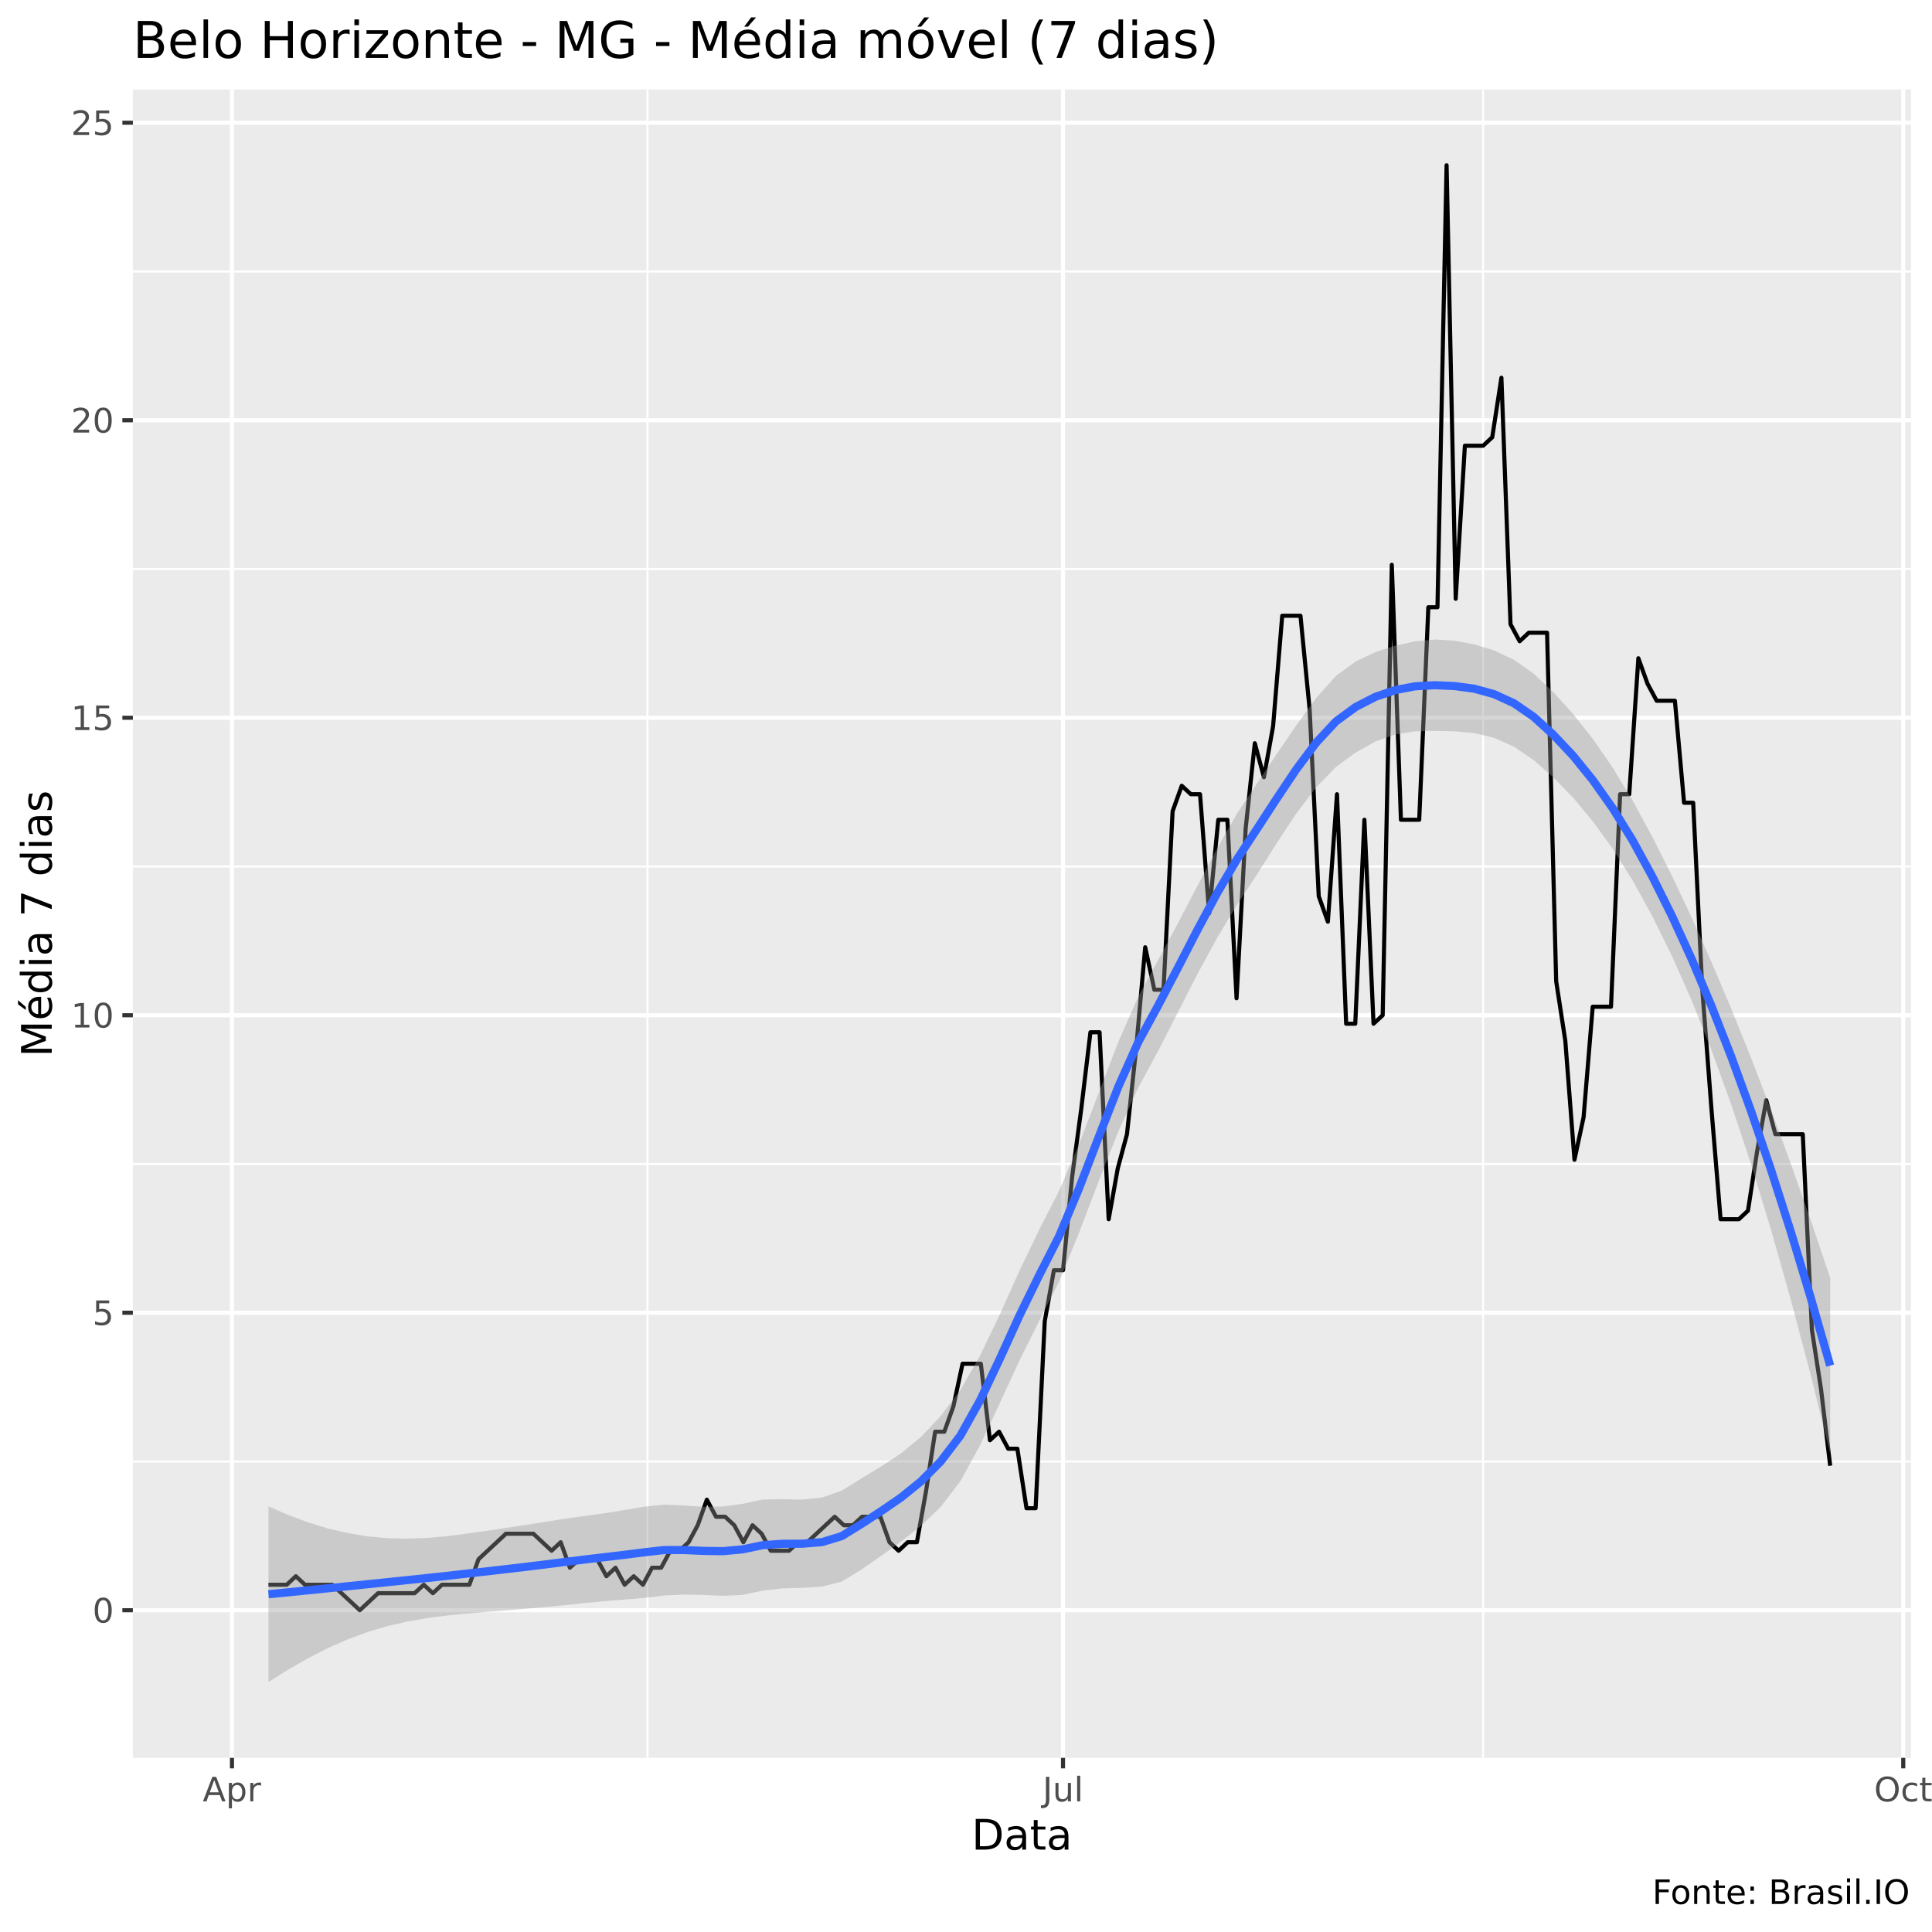
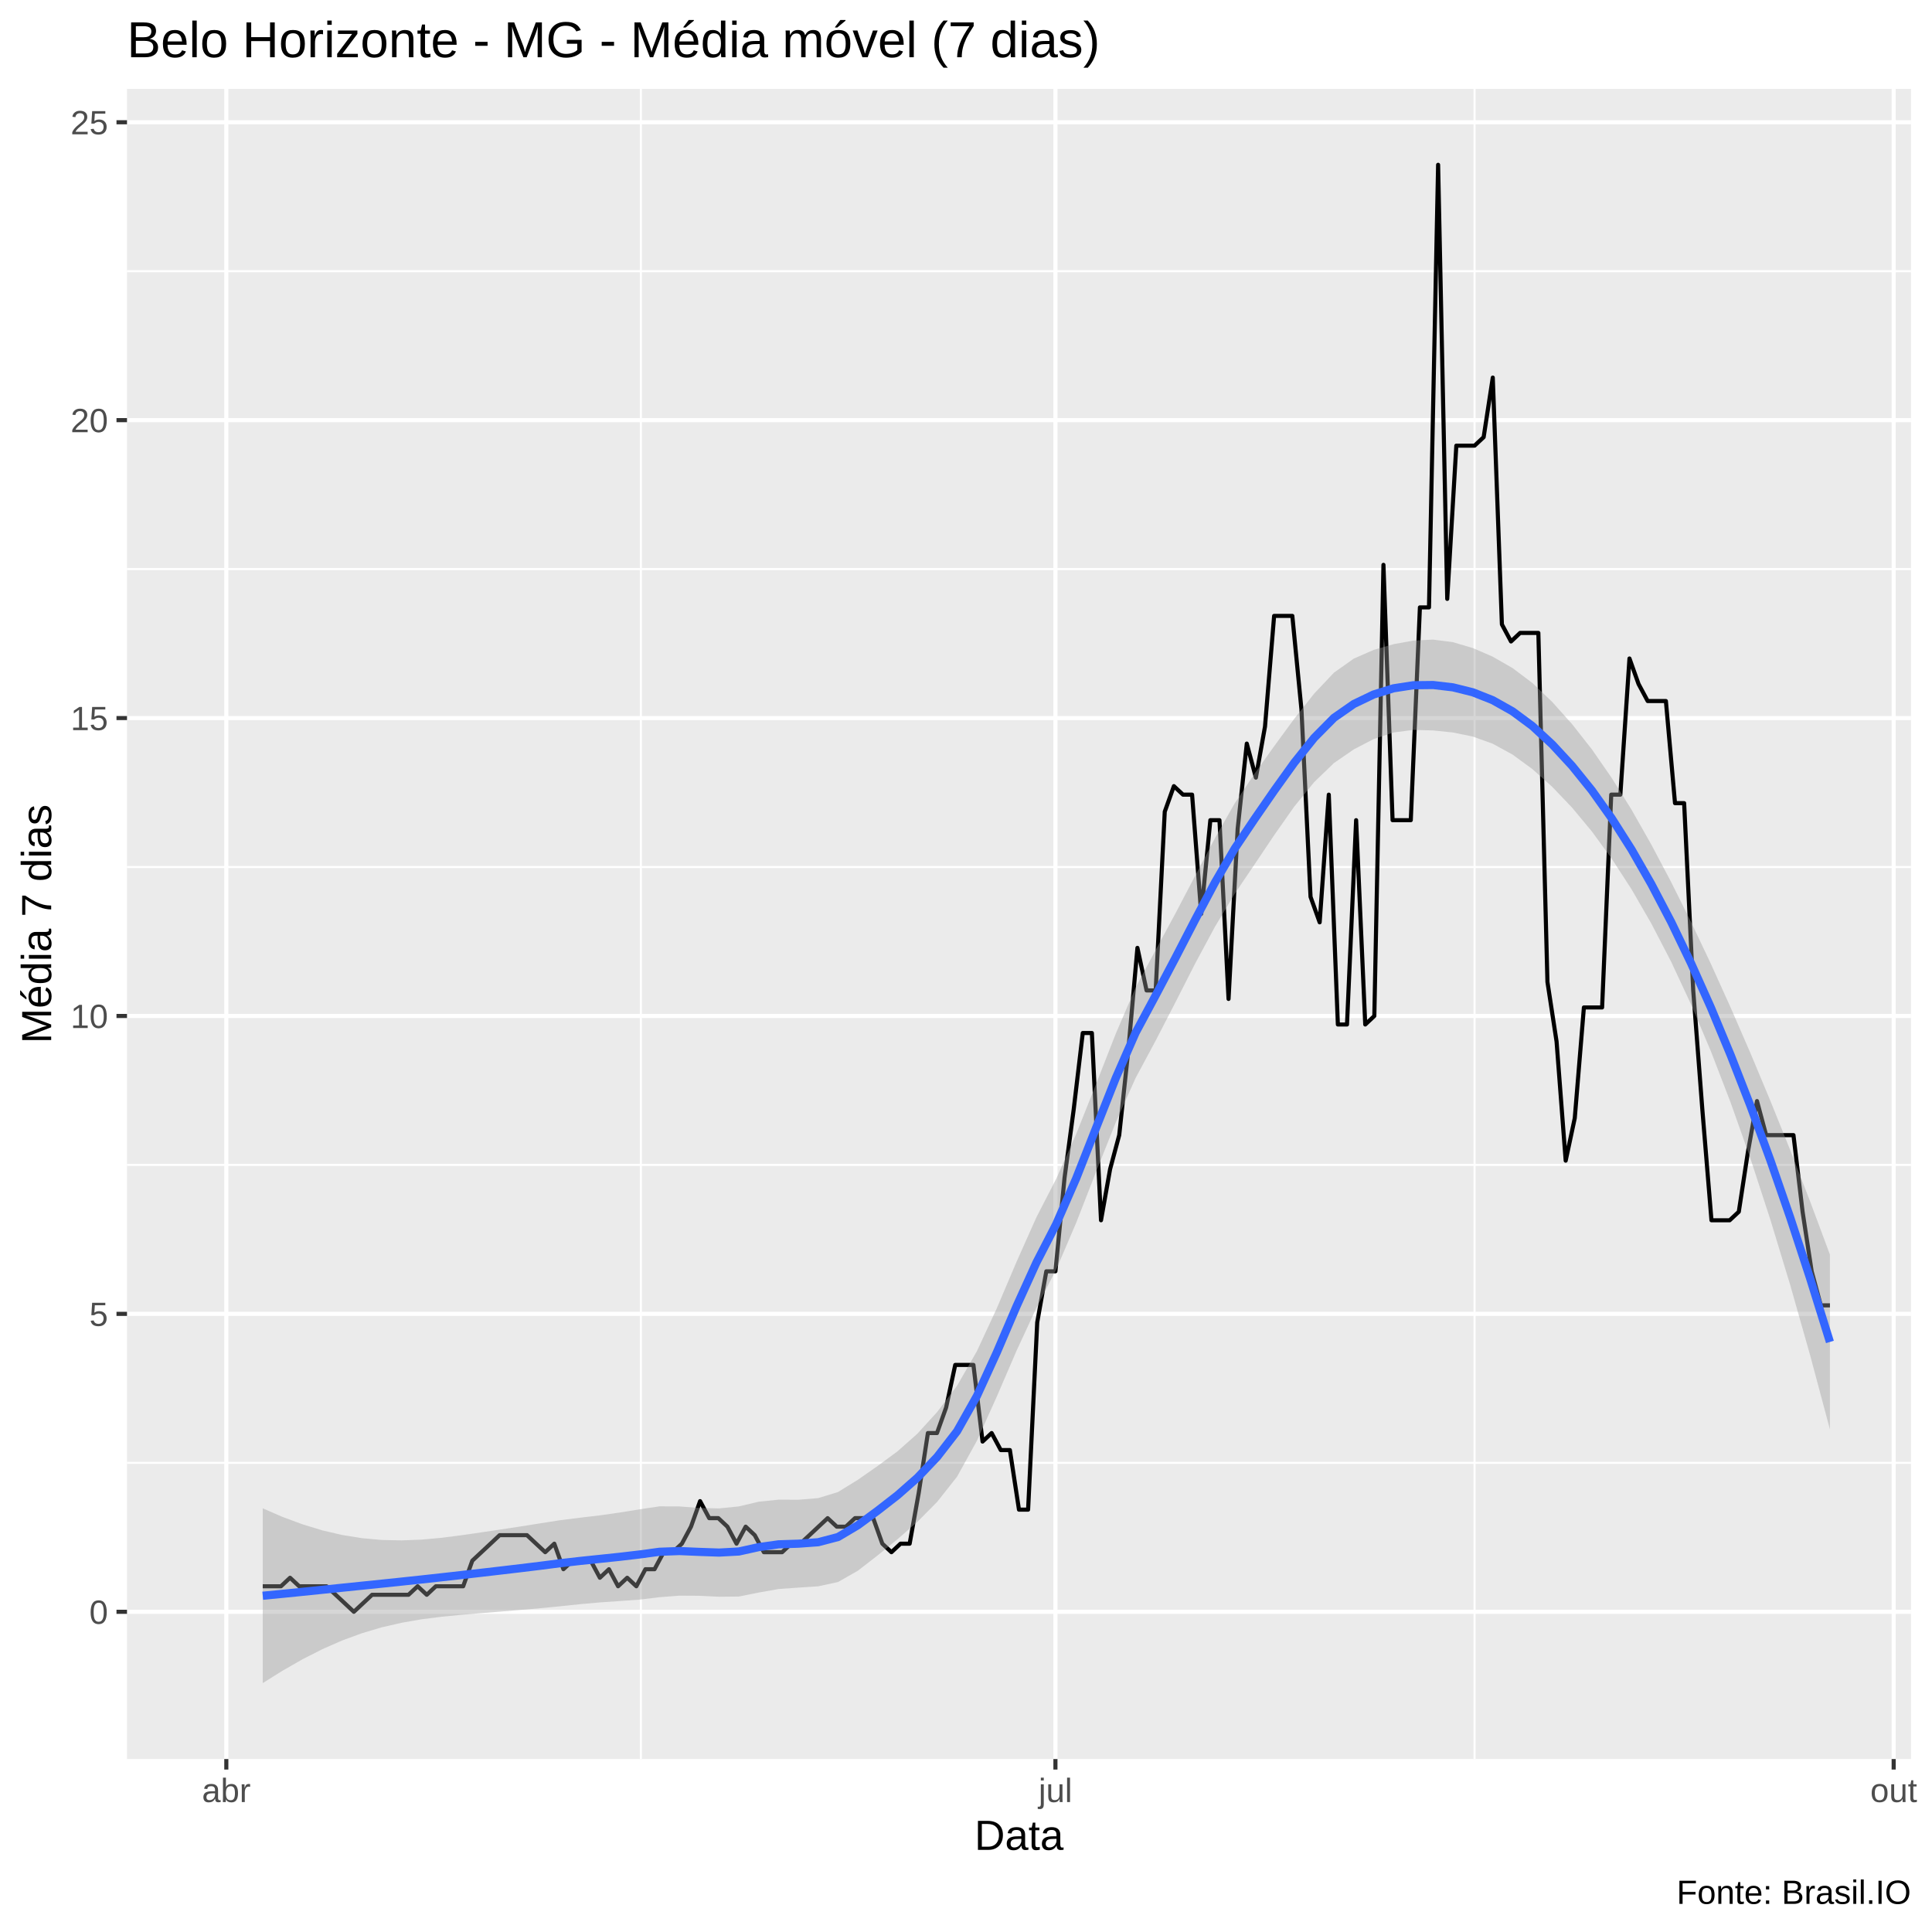
<svg xmlns="http://www.w3.org/2000/svg" viewBox="0 0 504.00 504.00">
  <defs>
    <style type="text/css">
    line, polyline, polygon, path, rect, circle {
      fill: none;
      stroke: #000000;
      stroke-linecap: round;
      stroke-linejoin: round;
      stroke-miterlimit: 10.00;
    }
  </style>
  </defs>
  <rect width="100%" height="100%" style="stroke: none; fill: #FFFFFF;" />
-   <rect x="0" y="0.00" width="504.00" height="504.00" style="stroke-width: 1.07; stroke: #FFFFFF; fill: #FFFFFF;" />
+   <rect x="0.00" y="0.00" width="504.00" height="504.00" style="stroke-width: 1.07; stroke: #FFFFFF; fill: #FFFFFF;" />
  <defs>
-     <clipPath id="cpMzQuNjZ8NDk4LjUyfDQ1OC41N3wyMy4zMw==">
-       <rect x="34.66" y="23.33" width="463.87" height="435.24" />
+     <clipPath id="cpMzMuMTN8NDk4LjUyfDQ1OC44OHwyMy4xOQ==">
+       <rect x="33.13" y="23.19" width="465.39" height="435.69" />
    </clipPath>
  </defs>
-   <rect x="34.66" y="23.33" width="463.87" height="435.24" style="stroke-width: 1.07; stroke: none; fill: #EBEBEB;" clip-path="url(#cpMzQuNjZ8NDk4LjUyfDQ1OC41N3wyMy4zMw==)" />
-   <polyline points="34.66,381.26 498.52,381.26 " style="stroke-width: 0.53; stroke: #FFFFFF; stroke-linecap: butt;" clip-path="url(#cpMzQuNjZ8NDk4LjUyfDQ1OC41N3wyMy4zMw==)" />
-   <polyline points="34.66,303.65 498.52,303.65 " style="stroke-width: 0.53; stroke: #FFFFFF; stroke-linecap: butt;" clip-path="url(#cpMzQuNjZ8NDk4LjUyfDQ1OC41N3wyMy4zMw==)" />
-   <polyline points="34.66,226.04 498.52,226.04 " style="stroke-width: 0.53; stroke: #FFFFFF; stroke-linecap: butt;" clip-path="url(#cpMzQuNjZ8NDk4LjUyfDQ1OC41N3wyMy4zMw==)" />
-   <polyline points="34.66,148.43 498.52,148.43 " style="stroke-width: 0.53; stroke: #FFFFFF; stroke-linecap: butt;" clip-path="url(#cpMzQuNjZ8NDk4LjUyfDQ1OC41N3wyMy4zMw==)" />
-   <polyline points="34.66,70.83 498.52,70.83 " style="stroke-width: 0.53; stroke: #FFFFFF; stroke-linecap: butt;" clip-path="url(#cpMzQuNjZ8NDk4LjUyfDQ1OC41N3wyMy4zMw==)" />
-   <polyline points="168.91,458.57 168.91,23.33 " style="stroke-width: 0.53; stroke: #FFFFFF; stroke-linecap: butt;" clip-path="url(#cpMzQuNjZ8NDk4LjUyfDQ1OC41N3wyMy4zMw==)" />
-   <polyline points="386.90,458.57 386.90,23.33 " style="stroke-width: 0.53; stroke: #FFFFFF; stroke-linecap: butt;" clip-path="url(#cpMzQuNjZ8NDk4LjUyfDQ1OC41N3wyMy4zMw==)" />
-   <polyline points="34.66,420.06 498.52,420.06 " style="stroke-width: 1.07; stroke: #FFFFFF; stroke-linecap: butt;" clip-path="url(#cpMzQuNjZ8NDk4LjUyfDQ1OC41N3wyMy4zMw==)" />
-   <polyline points="34.66,342.45 498.52,342.45 " style="stroke-width: 1.07; stroke: #FFFFFF; stroke-linecap: butt;" clip-path="url(#cpMzQuNjZ8NDk4LjUyfDQ1OC41N3wyMy4zMw==)" />
-   <polyline points="34.66,264.85 498.52,264.85 " style="stroke-width: 1.07; stroke: #FFFFFF; stroke-linecap: butt;" clip-path="url(#cpMzQuNjZ8NDk4LjUyfDQ1OC41N3wyMy4zMw==)" />
-   <polyline points="34.66,187.24 498.52,187.24 " style="stroke-width: 1.07; stroke: #FFFFFF; stroke-linecap: butt;" clip-path="url(#cpMzQuNjZ8NDk4LjUyfDQ1OC41N3wyMy4zMw==)" />
-   <polyline points="34.66,109.63 498.52,109.63 " style="stroke-width: 1.07; stroke: #FFFFFF; stroke-linecap: butt;" clip-path="url(#cpMzQuNjZ8NDk4LjUyfDQ1OC41N3wyMy4zMw==)" />
-   <polyline points="34.66,32.02 498.52,32.02 " style="stroke-width: 1.07; stroke: #FFFFFF; stroke-linecap: butt;" clip-path="url(#cpMzQuNjZ8NDk4LjUyfDQ1OC41N3wyMy4zMw==)" />
-   <polyline points="60.51,458.57 60.51,23.33 " style="stroke-width: 1.07; stroke: #FFFFFF; stroke-linecap: butt;" clip-path="url(#cpMzQuNjZ8NDk4LjUyfDQ1OC41N3wyMy4zMw==)" />
-   <polyline points="277.31,458.57 277.31,23.33 " style="stroke-width: 1.07; stroke: #FFFFFF; stroke-linecap: butt;" clip-path="url(#cpMzQuNjZ8NDk4LjUyfDQ1OC41N3wyMy4zMw==)" />
-   <polyline points="496.50,458.57 496.50,23.33 " style="stroke-width: 1.07; stroke: #FFFFFF; stroke-linecap: butt;" clip-path="url(#cpMzQuNjZ8NDk4LjUyfDQ1OC41N3wyMy4zMw==)" />
-   <polyline points="70.04,413.41 72.42,413.41 74.80,413.41 77.18,411.19 79.56,413.41 81.95,413.41 84.33,413.41 86.71,413.41 89.09,415.62 91.48,417.84 93.86,420.06 96.24,417.84 98.62,415.62 101.01,415.62 103.39,415.62 105.77,415.62 108.15,415.62 110.54,413.41 112.92,415.62 115.30,413.41 117.68,413.41 120.07,413.41 122.45,413.41 124.83,406.76 127.21,404.54 129.60,402.32 131.98,400.10 134.36,400.10 136.74,400.10 139.13,400.10 141.51,402.32 143.89,404.54 146.27,402.32 148.66,408.97 151.04,406.76 153.42,406.76 155.80,406.76 158.19,411.19 160.57,408.97 162.95,413.41 165.33,411.19 167.72,413.41 170.10,408.97 172.48,408.97 174.86,404.54 177.25,404.54 179.63,402.32 182.01,397.89 184.39,391.23 186.78,395.67 189.16,395.67 191.54,397.89 193.92,402.32 196.31,397.89 198.69,400.10 201.07,404.54 203.45,404.54 205.84,404.54 208.22,402.32 210.60,402.32 212.98,400.10 215.37,397.89 217.75,395.67 220.13,397.89 222.51,397.89 224.89,395.67 227.28,395.67 229.66,395.67 232.04,402.32 234.42,404.54 236.81,402.32 239.19,402.32 241.57,389.02 243.95,373.49 246.34,373.49 248.72,366.84 251.10,355.76 253.48,355.76 255.87,355.76 258.25,375.71 260.63,373.49 263.01,377.93 265.40,377.93 267.78,393.45 270.16,393.45 272.54,344.67 274.93,331.37 277.31,331.37 279.69,306.97 282.07,289.24 284.46,269.28 286.84,269.28 289.22,318.06 291.60,304.76 293.99,295.89 296.37,273.71 298.75,247.11 301.13,258.19 303.52,258.19 305.90,211.63 308.28,204.98 310.66,207.19 313.05,207.19 315.43,238.24 317.81,213.85 320.19,213.85 322.58,260.41 324.96,216.06 327.34,193.89 329.72,202.76 332.11,189.46 334.49,160.63 336.87,160.63 339.25,160.63 341.64,185.02 344.02,233.80 346.40,240.45 348.78,207.19 351.17,267.06 353.55,267.06 355.93,213.85 358.31,267.06 360.70,264.85 363.08,147.33 365.46,213.85 367.84,213.85 370.23,213.85 372.61,158.41 374.99,158.41 377.37,43.11 379.75,156.20 382.14,116.28 384.52,116.28 386.90,116.28 389.28,114.07 391.67,98.54 394.05,162.85 396.43,167.28 398.81,165.06 401.20,165.06 403.58,165.06 405.96,255.98 408.34,271.50 410.73,302.54 413.11,291.45 415.49,262.63 417.87,262.63 420.26,262.63 422.64,207.19 425.02,207.19 427.40,171.72 429.79,178.37 432.17,182.80 434.55,182.80 436.93,182.80 439.32,209.41 441.70,209.41 444.08,258.19 446.46,289.24 448.85,318.06 451.23,318.06 453.61,318.06 455.99,315.84 458.38,300.32 460.76,287.02 463.14,295.89 465.52,295.89 467.91,295.89 470.29,295.89 472.67,346.89 475.05,362.41 477.44,382.36 " style="stroke-width: 1.07; stroke-linecap: butt;" clip-path="url(#cpMzQuNjZ8NDk4LjUyfDQ1OC41N3wyMy4zMw==)" />
-   <polygon points="70.04,392.97 75.19,395.21 80.35,397.13 85.51,398.72 90.66,399.93 95.82,400.78 100.98,401.26 106.13,401.39 111.29,401.21 116.45,400.76 121.60,400.10 126.76,399.37 131.92,398.60 137.08,397.81 142.23,397.00 147.39,396.18 152.55,395.47 157.70,394.76 162.86,393.93 168.02,393.05 173.17,392.51 178.33,392.73 183.49,393.07 188.65,393.00 193.80,392.29 198.96,391.20 204.12,391.09 209.27,391.21 214.43,390.66 219.59,388.86 224.74,385.66 229.90,382.53 235.06,379.14 240.22,374.88 245.37,369.43 250.53,362.62 255.69,353.60 260.84,342.85 266.00,331.40 271.16,320.65 276.31,310.61 281.47,298.47 286.63,285.08 291.78,271.71 296.94,259.95 302.10,250.50 307.26,240.90 312.41,231.02 317.57,221.23 322.73,212.21 327.88,204.42 333.04,196.73 338.20,189.15 343.35,182.11 348.51,176.33 353.67,172.54 358.83,170.11 363.98,168.44 369.14,167.30 374.30,166.83 379.45,167.15 384.61,168.09 389.77,169.69 394.92,172.11 400.08,175.72 405.24,180.59 410.40,186.26 415.55,192.80 420.71,200.28 425.87,208.78 431.02,218.27 436.18,228.51 441.34,239.44 446.49,251.02 451.65,263.20 456.81,276.00 461.96,289.41 467.12,303.44 472.28,318.07 477.44,333.34 477.44,379.16 472.28,358.41 467.12,338.89 461.96,320.65 456.81,303.74 451.65,288.19 446.49,273.99 441.34,261.08 436.18,249.43 431.02,238.97 425.87,229.62 420.71,221.43 415.55,214.30 410.40,208.13 405.24,202.82 400.08,198.27 394.92,194.78 389.77,192.48 384.61,191.25 379.45,190.78 374.30,190.67 369.14,190.78 363.98,191.58 358.83,193.43 353.67,196.30 348.51,200.08 343.35,205.39 338.20,212.16 333.04,219.98 327.88,228.15 322.73,235.99 317.57,244.55 312.41,254.03 307.26,264.11 302.10,274.20 296.94,283.74 291.78,295.07 286.63,308.10 281.47,321.66 276.31,334.27 271.16,344.46 266.00,354.81 260.84,365.99 255.69,376.98 250.53,386.41 245.37,393.13 240.22,398.09 235.06,402.15 229.90,405.85 224.74,409.44 219.59,412.59 214.43,413.91 209.27,414.22 204.12,414.37 198.96,414.95 193.80,416.05 188.65,416.30 183.49,416.08 178.33,415.97 173.17,416.23 168.02,416.85 162.86,417.29 157.70,417.69 152.55,418.18 147.39,418.73 142.23,419.23 137.08,419.68 131.92,420.10 126.76,420.51 121.60,420.95 116.45,421.46 111.29,422.13 106.13,423.03 100.98,424.23 95.82,425.77 90.66,427.68 85.51,429.95 80.35,432.59 75.19,435.55 70.04,438.79 " style="stroke-width: 0.00; stroke: none; fill: #999999; fill-opacity: 0.40;" clip-path="url(#cpMzQuNjZ8NDk4LjUyfDQ1OC41N3wyMy4zMw==)" />
-   <polyline points="70.04,392.97 75.19,395.21 80.35,397.13 85.51,398.72 90.66,399.93 95.82,400.78 100.98,401.26 106.13,401.39 111.29,401.21 116.45,400.76 121.60,400.10 126.76,399.37 131.92,398.60 137.08,397.81 142.23,397.00 147.39,396.18 152.55,395.47 157.70,394.76 162.86,393.93 168.02,393.05 173.17,392.51 178.33,392.73 183.49,393.07 188.65,393.00 193.80,392.29 198.96,391.20 204.12,391.09 209.27,391.21 214.43,390.66 219.59,388.86 224.74,385.66 229.90,382.53 235.06,379.14 240.22,374.88 245.37,369.43 250.53,362.62 255.69,353.60 260.84,342.85 266.00,331.40 271.16,320.65 276.31,310.61 281.47,298.47 286.63,285.08 291.78,271.71 296.94,259.95 302.10,250.50 307.26,240.90 312.41,231.02 317.57,221.23 322.73,212.21 327.88,204.42 333.04,196.73 338.20,189.15 343.35,182.11 348.51,176.33 353.67,172.54 358.83,170.11 363.98,168.44 369.14,167.30 374.30,166.83 379.45,167.15 384.61,168.09 389.77,169.69 394.92,172.11 400.08,175.72 405.24,180.59 410.40,186.26 415.55,192.80 420.71,200.28 425.87,208.78 431.02,218.27 436.18,228.51 441.34,239.44 446.49,251.02 451.65,263.20 456.81,276.00 461.96,289.41 467.12,303.44 472.28,318.07 477.44,333.34 " style="stroke-width: 2.13; stroke: none;" clip-path="url(#cpMzQuNjZ8NDk4LjUyfDQ1OC41N3wyMy4zMw==)" />
-   <polyline points="477.44,379.16 472.28,358.41 467.12,338.89 461.96,320.65 456.81,303.74 451.65,288.19 446.49,273.99 441.34,261.08 436.18,249.43 431.02,238.97 425.87,229.62 420.71,221.43 415.55,214.30 410.40,208.13 405.24,202.82 400.08,198.27 394.92,194.78 389.77,192.48 384.61,191.25 379.45,190.78 374.30,190.67 369.14,190.78 363.98,191.58 358.83,193.43 353.67,196.30 348.51,200.08 343.35,205.39 338.20,212.16 333.04,219.98 327.88,228.15 322.73,235.99 317.57,244.55 312.41,254.03 307.26,264.11 302.10,274.20 296.94,283.74 291.78,295.07 286.63,308.10 281.47,321.66 276.31,334.27 271.16,344.46 266.00,354.81 260.84,365.99 255.69,376.98 250.53,386.41 245.37,393.13 240.22,398.09 235.06,402.15 229.90,405.85 224.74,409.44 219.59,412.59 214.43,413.91 209.27,414.22 204.12,414.37 198.96,414.95 193.80,416.05 188.65,416.30 183.49,416.08 178.33,415.97 173.17,416.23 168.02,416.85 162.86,417.29 157.70,417.69 152.55,418.18 147.39,418.73 142.23,419.23 137.08,419.68 131.92,420.10 126.76,420.51 121.60,420.95 116.45,421.46 111.29,422.13 106.13,423.03 100.98,424.23 95.82,425.77 90.66,427.68 85.51,429.95 80.35,432.59 75.19,435.55 70.04,438.79 " style="stroke-width: 2.13; stroke: none;" clip-path="url(#cpMzQuNjZ8NDk4LjUyfDQ1OC41N3wyMy4zMw==)" />
-   <polyline points="70.04,415.88 75.19,415.38 80.35,414.86 85.51,414.34 90.66,413.81 95.82,413.28 100.98,412.75 106.13,412.21 111.29,411.67 116.45,411.11 121.60,410.53 126.76,409.94 131.92,409.35 137.08,408.75 142.23,408.12 147.39,407.46 152.55,406.83 157.70,406.22 162.86,405.61 168.02,404.95 173.17,404.37 178.33,404.35 183.49,404.58 188.65,404.65 193.80,404.17 198.96,403.08 204.12,402.73 209.27,402.71 214.43,402.29 219.59,400.72 224.74,397.55 229.90,394.19 235.06,390.65 240.22,386.48 245.37,381.28 250.53,374.52 255.69,365.29 260.84,354.42 266.00,343.10 271.16,332.55 276.31,322.44 281.47,310.06 286.63,296.59 291.78,283.39 296.94,271.85 302.10,262.35 307.26,252.50 312.41,242.52 317.57,232.89 322.73,224.10 327.88,216.29 333.04,208.35 338.20,200.65 343.35,193.75 348.51,188.20 353.67,184.42 358.83,181.77 363.98,180.01 369.14,179.04 374.30,178.75 379.45,178.97 384.61,179.67 389.77,181.09 394.92,183.45 400.08,186.99 405.24,191.70 410.40,197.19 415.55,203.55 420.71,210.85 425.87,219.20 431.02,228.62 436.18,238.97 441.34,250.26 446.49,262.50 451.65,275.70 456.81,289.87 461.96,305.03 467.12,321.16 472.28,338.24 477.44,356.25 " style="stroke-width: 2.13; stroke: #3366FF; stroke-linecap: butt;" clip-path="url(#cpMzQuNjZ8NDk4LjUyfDQ1OC41N3wyMy4zMw==)" />
+   <rect x="33.13" y="23.19" width="465.39" height="435.69" style="stroke-width: 1.07; stroke: none; fill: #EBEBEB;" clip-path="url(#cpMzMuMTN8NDk4LjUyfDQ1OC44OHwyMy4xOQ==)" />
+   <polyline points="33.13,381.61 498.52,381.61 " style="stroke-width: 0.53; stroke: #FFFFFF; stroke-linecap: butt;" clip-path="url(#cpMzMuMTN8NDk4LjUyfDQ1OC44OHwyMy4xOQ==)" />
+   <polyline points="33.13,303.89 498.52,303.89 " style="stroke-width: 0.53; stroke: #FFFFFF; stroke-linecap: butt;" clip-path="url(#cpMzMuMTN8NDk4LjUyfDQ1OC44OHwyMy4xOQ==)" />
+   <polyline points="33.13,226.18 498.52,226.18 " style="stroke-width: 0.53; stroke: #FFFFFF; stroke-linecap: butt;" clip-path="url(#cpMzMuMTN8NDk4LjUyfDQ1OC44OHwyMy4xOQ==)" />
+   <polyline points="33.13,148.46 498.52,148.46 " style="stroke-width: 0.53; stroke: #FFFFFF; stroke-linecap: butt;" clip-path="url(#cpMzMuMTN8NDk4LjUyfDQ1OC44OHwyMy4xOQ==)" />
+   <polyline points="33.13,70.75 498.52,70.75 " style="stroke-width: 0.53; stroke: #FFFFFF; stroke-linecap: butt;" clip-path="url(#cpMzMuMTN8NDk4LjUyfDQ1OC44OHwyMy4xOQ==)" />
+   <polyline points="167.18,458.88 167.18,23.19 " style="stroke-width: 0.53; stroke: #FFFFFF; stroke-linecap: butt;" clip-path="url(#cpMzMuMTN8NDk4LjUyfDQ1OC44OHwyMy4xOQ==)" />
+   <polyline points="384.67,458.88 384.67,23.19 " style="stroke-width: 0.53; stroke: #FFFFFF; stroke-linecap: butt;" clip-path="url(#cpMzMuMTN8NDk4LjUyfDQ1OC44OHwyMy4xOQ==)" />
+   <polyline points="33.13,420.47 498.52,420.47 " style="stroke-width: 1.07; stroke: #FFFFFF; stroke-linecap: butt;" clip-path="url(#cpMzMuMTN8NDk4LjUyfDQ1OC44OHwyMy4xOQ==)" />
+   <polyline points="33.13,342.75 498.52,342.75 " style="stroke-width: 1.07; stroke: #FFFFFF; stroke-linecap: butt;" clip-path="url(#cpMzMuMTN8NDk4LjUyfDQ1OC44OHwyMy4xOQ==)" />
+   <polyline points="33.13,265.04 498.52,265.04 " style="stroke-width: 1.07; stroke: #FFFFFF; stroke-linecap: butt;" clip-path="url(#cpMzMuMTN8NDk4LjUyfDQ1OC44OHwyMy4xOQ==)" />
+   <polyline points="33.13,187.32 498.52,187.32 " style="stroke-width: 1.07; stroke: #FFFFFF; stroke-linecap: butt;" clip-path="url(#cpMzMuMTN8NDk4LjUyfDQ1OC44OHwyMy4xOQ==)" />
+   <polyline points="33.13,109.60 498.52,109.60 " style="stroke-width: 1.07; stroke: #FFFFFF; stroke-linecap: butt;" clip-path="url(#cpMzMuMTN8NDk4LjUyfDQ1OC44OHwyMy4xOQ==)" />
+   <polyline points="33.13,31.89 498.52,31.89 " style="stroke-width: 1.07; stroke: #FFFFFF; stroke-linecap: butt;" clip-path="url(#cpMzMuMTN8NDk4LjUyfDQ1OC44OHwyMy4xOQ==)" />
+   <polyline points="59.04,458.88 59.04,23.19 " style="stroke-width: 1.07; stroke: #FFFFFF; stroke-linecap: butt;" clip-path="url(#cpMzMuMTN8NDk4LjUyfDQ1OC44OHwyMy4xOQ==)" />
+   <polyline points="275.33,458.88 275.33,23.19 " style="stroke-width: 1.07; stroke: #FFFFFF; stroke-linecap: butt;" clip-path="url(#cpMzMuMTN8NDk4LjUyfDQ1OC44OHwyMy4xOQ==)" />
+   <polyline points="494.00,458.88 494.00,23.19 " style="stroke-width: 1.07; stroke: #FFFFFF; stroke-linecap: butt;" clip-path="url(#cpMzMuMTN8NDk4LjUyfDQ1OC44OHwyMy4xOQ==)" />
+   <polyline points="68.54,413.81 70.92,413.81 73.30,413.81 75.67,411.59 78.05,413.81 80.43,413.81 82.80,413.81 85.18,413.81 87.56,416.03 89.94,418.25 92.31,420.47 94.69,418.25 97.07,416.03 99.44,416.03 101.82,416.03 104.20,416.03 106.57,416.03 108.95,413.81 111.33,416.03 113.70,413.81 116.08,413.81 118.46,413.81 120.83,413.81 123.21,407.14 125.59,404.92 127.97,402.70 130.34,400.48 132.72,400.48 135.10,400.48 137.47,400.48 139.85,402.70 142.23,404.92 144.60,402.70 146.98,409.36 149.36,407.14 151.73,407.14 154.11,407.14 156.49,411.59 158.86,409.36 161.24,413.81 163.62,411.59 166.00,413.81 168.37,409.36 170.75,409.36 173.13,404.92 175.50,404.92 177.88,402.70 180.26,398.26 182.63,391.60 185.01,396.04 187.39,396.04 189.76,398.26 192.14,402.70 194.52,398.26 196.89,400.48 199.27,404.92 201.65,404.92 204.03,404.92 206.40,402.70 208.78,402.70 211.16,400.48 213.53,398.26 215.91,396.04 218.29,398.26 220.66,398.26 223.04,396.04 225.42,396.04 227.79,396.04 230.17,402.70 232.55,404.92 234.92,402.70 237.30,402.70 239.68,389.38 242.06,373.84 244.43,373.84 246.81,367.18 249.19,356.07 251.56,356.07 253.94,356.07 256.32,376.06 258.69,373.84 261.07,378.28 263.45,378.28 265.82,393.82 268.20,393.82 270.58,344.97 272.95,331.65 275.33,331.65 277.71,307.22 280.09,289.46 282.46,269.48 284.84,269.48 287.22,318.33 289.59,305.00 291.97,296.12 294.35,273.92 296.72,247.27 299.10,258.37 301.48,258.37 303.85,211.74 306.23,205.08 308.61,207.30 310.98,207.30 313.36,238.39 315.74,213.96 318.12,213.96 320.49,260.59 322.87,216.19 325.25,193.98 327.62,202.86 330.00,189.54 332.38,160.67 334.75,160.67 337.13,160.67 339.51,185.10 341.88,233.95 344.26,240.61 346.64,207.30 349.01,267.26 351.39,267.26 353.77,213.96 356.15,267.26 358.52,265.04 360.90,147.35 363.28,213.96 365.65,213.96 368.03,213.96 370.41,158.45 372.78,158.45 375.16,42.99 377.54,156.23 379.91,116.26 382.29,116.26 384.67,116.26 387.04,114.04 389.42,98.50 391.80,162.89 394.18,167.34 396.55,165.11 398.93,165.11 401.31,165.11 403.68,256.15 406.06,271.70 408.44,302.78 410.81,291.68 413.19,262.81 415.57,262.81 417.94,262.81 420.32,207.30 422.70,207.30 425.08,171.78 427.45,178.44 429.83,182.88 432.21,182.88 434.58,182.88 436.96,209.52 439.34,209.52 441.71,258.37 444.09,289.46 446.47,318.33 448.84,318.33 451.22,318.33 453.60,316.11 455.97,300.56 458.35,287.24 460.73,296.12 463.11,296.12 465.48,296.12 467.86,296.12 470.24,316.11 472.61,331.65 474.99,340.53 477.37,340.53 " style="stroke-width: 1.07; stroke-linecap: butt;" clip-path="url(#cpMzMuMTN8NDk4LjUyfDQ1OC44OHwyMy4xOQ==)" />
+   <polygon points="68.54,393.48 73.72,395.72 78.89,397.64 84.07,399.22 89.24,400.43 94.42,401.26 99.59,401.73 104.77,401.84 109.94,401.64 115.12,401.17 120.29,400.51 125.47,399.76 130.64,398.99 135.82,398.20 140.99,397.38 146.17,396.57 151.34,395.92 156.52,395.31 161.69,394.57 166.87,393.73 172.04,392.96 177.22,392.98 182.39,393.38 187.57,393.50 192.74,392.98 197.92,391.75 203.09,391.22 208.27,391.24 213.44,390.81 218.62,389.22 223.79,386.03 228.97,382.41 234.14,378.60 239.32,374.01 244.49,368.33 249.67,361.50 254.84,352.49 260.02,341.32 265.19,329.16 270.37,317.55 275.54,307.50 280.72,295.89 285.89,282.90 291.07,269.66 296.24,257.62 301.42,247.93 306.59,238.37 311.77,228.49 316.94,218.66 322.12,209.53 327.29,201.81 332.47,194.55 337.64,187.50 342.82,180.95 347.99,175.47 353.17,171.81 358.34,169.54 363.52,168.05 368.69,167.11 373.87,166.85 379.04,167.53 384.22,169.06 389.39,171.30 394.57,174.27 399.74,178.16 404.92,183.11 410.09,188.88 415.27,195.48 420.44,202.93 425.62,211.23 430.79,220.35 435.97,230.14 441.14,240.52 446.32,251.45 451.49,262.88 456.67,274.80 461.84,287.18 467.02,300.03 472.19,313.38 477.37,327.27 477.37,372.87 472.19,353.48 467.02,335.25 461.84,318.19 456.67,302.33 451.49,287.68 446.32,274.25 441.14,262.01 435.97,250.93 430.79,240.94 425.62,231.99 420.44,223.99 415.27,216.90 410.09,210.67 404.92,205.25 399.74,200.62 394.57,196.84 389.39,194.01 384.22,192.15 379.04,191.09 373.87,190.55 368.69,190.41 363.52,191.08 358.34,192.80 353.17,195.49 347.99,199.05 342.82,204.04 337.64,210.40 332.47,217.76 327.29,225.48 322.12,233.12 316.94,241.77 311.77,251.38 306.59,261.56 301.42,271.58 296.24,281.23 291.07,292.80 285.89,305.79 280.72,319.05 275.54,331.14 270.37,341.18 265.19,352.36 260.02,364.36 254.84,375.87 249.67,385.22 244.49,391.78 239.32,397.00 234.14,401.53 228.97,405.74 223.79,409.75 218.62,412.70 213.44,413.82 208.27,414.16 203.09,414.53 197.92,415.45 192.74,416.49 187.57,416.54 182.39,416.29 177.22,416.26 172.04,416.66 166.87,417.29 161.69,417.66 156.52,418.02 151.34,418.48 146.17,419.02 140.99,419.53 135.82,419.98 130.64,420.41 125.47,420.83 120.29,421.26 115.12,421.77 109.94,422.43 104.77,423.33 99.59,424.52 94.42,426.06 89.24,427.96 84.07,430.23 78.89,432.87 73.72,435.83 68.54,439.07 " style="stroke-width: 0.00; stroke: none; fill: #999999; fill-opacity: 0.40;" clip-path="url(#cpMzMuMTN8NDk4LjUyfDQ1OC44OHwyMy4xOQ==)" />
+   <polyline points="68.54,393.48 73.72,395.72 78.89,397.64 84.07,399.22 89.24,400.43 94.42,401.26 99.59,401.73 104.77,401.84 109.94,401.64 115.12,401.17 120.29,400.51 125.47,399.76 130.64,398.99 135.82,398.20 140.99,397.38 146.17,396.57 151.34,395.92 156.52,395.31 161.69,394.57 166.87,393.73 172.04,392.96 177.22,392.98 182.39,393.38 187.57,393.50 192.74,392.98 197.92,391.75 203.09,391.22 208.27,391.24 213.44,390.81 218.62,389.22 223.79,386.03 228.97,382.41 234.14,378.60 239.32,374.01 244.49,368.33 249.67,361.50 254.84,352.49 260.02,341.32 265.19,329.16 270.37,317.55 275.54,307.50 280.72,295.89 285.89,282.90 291.07,269.66 296.24,257.62 301.42,247.93 306.59,238.37 311.77,228.49 316.94,218.66 322.12,209.53 327.29,201.81 332.47,194.55 337.64,187.50 342.82,180.95 347.99,175.47 353.17,171.81 358.34,169.54 363.52,168.05 368.69,167.11 373.87,166.85 379.04,167.53 384.22,169.06 389.39,171.30 394.57,174.27 399.74,178.16 404.92,183.11 410.09,188.88 415.27,195.48 420.44,202.93 425.62,211.23 430.79,220.35 435.97,230.14 441.14,240.52 446.32,251.45 451.49,262.88 456.67,274.80 461.84,287.18 467.02,300.03 472.19,313.38 477.37,327.27 " style="stroke-width: 2.13; stroke: none;" clip-path="url(#cpMzMuMTN8NDk4LjUyfDQ1OC44OHwyMy4xOQ==)" />
+   <polyline points="477.37,372.87 472.19,353.48 467.02,335.25 461.84,318.19 456.67,302.33 451.49,287.68 446.32,274.25 441.14,262.01 435.97,250.93 430.79,240.94 425.62,231.99 420.44,223.99 415.27,216.90 410.09,210.67 404.92,205.25 399.74,200.62 394.57,196.84 389.39,194.01 384.22,192.15 379.04,191.09 373.87,190.55 368.69,190.41 363.52,191.08 358.34,192.80 353.17,195.49 347.99,199.05 342.82,204.04 337.64,210.40 332.47,217.76 327.29,225.48 322.12,233.12 316.94,241.77 311.77,251.38 306.59,261.56 301.42,271.58 296.24,281.23 291.07,292.80 285.89,305.79 280.72,319.05 275.54,331.14 270.37,341.18 265.19,352.36 260.02,364.36 254.84,375.87 249.67,385.22 244.49,391.78 239.32,397.00 234.14,401.53 228.97,405.74 223.79,409.75 218.62,412.70 213.44,413.82 208.27,414.16 203.09,414.53 197.92,415.45 192.74,416.49 187.57,416.54 182.39,416.29 177.22,416.26 172.04,416.66 166.87,417.29 161.69,417.66 156.52,418.02 151.34,418.48 146.17,419.02 140.99,419.53 135.82,419.98 130.64,420.41 125.47,420.83 120.29,421.26 115.12,421.77 109.94,422.43 104.77,423.33 99.59,424.52 94.42,426.06 89.24,427.96 84.07,430.23 78.89,432.87 73.72,435.83 68.54,439.07 " style="stroke-width: 2.13; stroke: none;" clip-path="url(#cpMzMuMTN8NDk4LjUyfDQ1OC44OHwyMy4xOQ==)" />
+   <polyline points="68.54,416.28 73.72,415.78 78.89,415.26 84.07,414.73 89.24,414.19 94.42,413.66 99.59,413.13 104.77,412.59 109.94,412.04 115.12,411.47 120.29,410.89 125.47,410.30 130.64,409.70 135.82,409.09 140.99,408.46 146.17,407.79 151.34,407.20 156.52,406.66 161.69,406.12 166.87,405.51 172.04,404.81 177.22,404.62 182.39,404.84 187.57,405.02 192.74,404.74 197.92,403.60 203.09,402.87 208.27,402.70 213.44,402.32 218.62,400.96 223.79,397.89 228.97,394.08 234.14,390.06 239.32,385.50 244.49,380.05 249.67,373.36 254.84,364.18 260.02,352.84 265.19,340.76 270.37,329.36 275.54,319.32 280.72,307.47 285.89,294.34 291.07,281.23 296.24,269.42 301.42,259.76 306.59,249.96 311.77,239.94 316.94,230.21 322.12,221.33 327.29,213.64 332.47,206.15 337.64,198.95 342.82,192.49 347.99,187.26 353.17,183.65 358.34,181.17 363.52,179.56 368.69,178.76 373.87,178.70 379.04,179.31 384.22,180.60 389.39,182.65 394.57,185.56 399.74,189.39 404.92,194.18 410.09,199.77 415.27,206.19 420.44,213.46 425.62,221.61 430.79,230.65 435.97,240.53 441.14,251.27 446.32,262.85 451.49,275.28 456.67,288.56 461.84,302.68 467.02,317.64 472.19,333.43 477.37,350.07 " style="stroke-width: 2.13; stroke: #3366FF; stroke-linecap: butt;" clip-path="url(#cpMzMuMTN8NDk4LjUyfDQ1OC44OHwyMy4xOQ==)" />
  <defs>
    <clipPath id="cpMC4wMHw1MDQuMDB8NTA0LjAwfDAuMDA=">
      <rect x="0.00" y="0.00" width="504.00" height="504.00" />
    </clipPath>
  </defs>
  <g clip-path="url(#cpMC4wMHw1MDQuMDB8NTA0LjAwfDAuMDA=)">
-     <text x="24.13" y="423.27" style="font-size: 8.80px; fill: #4D4D4D; font-family: DejaVu Sans;" textLength="5.60px" lengthAdjust="spacingAndGlyphs">0</text>
+     <text x="23.30" y="423.62" style="font-size: 8.80px; fill: #4D4D4D; font-family: Arial;" textLength="4.89px" lengthAdjust="spacingAndGlyphs">0</text>
  </g>
  <g clip-path="url(#cpMC4wMHw1MDQuMDB8NTA0LjAwfDAuMDA=)">
-     <text x="24.13" y="345.66" style="font-size: 8.80px; fill: #4D4D4D; font-family: DejaVu Sans;" textLength="5.60px" lengthAdjust="spacingAndGlyphs">5</text>
+     <text x="23.30" y="345.90" style="font-size: 8.80px; fill: #4D4D4D; font-family: Arial;" textLength="4.89px" lengthAdjust="spacingAndGlyphs">5</text>
  </g>
  <g clip-path="url(#cpMC4wMHw1MDQuMDB8NTA0LjAwfDAuMDA=)">
-     <text x="18.53" y="268.05" style="font-size: 8.80px; fill: #4D4D4D; font-family: DejaVu Sans;" textLength="11.20px" lengthAdjust="spacingAndGlyphs">10</text>
+     <text x="18.41" y="268.18" style="font-size: 8.80px; fill: #4D4D4D; font-family: Arial;" textLength="9.79px" lengthAdjust="spacingAndGlyphs">10</text>
  </g>
  <g clip-path="url(#cpMC4wMHw1MDQuMDB8NTA0LjAwfDAuMDA=)">
-     <text x="18.53" y="190.45" style="font-size: 8.80px; fill: #4D4D4D; font-family: DejaVu Sans;" textLength="11.20px" lengthAdjust="spacingAndGlyphs">15</text>
+     <text x="18.41" y="190.47" style="font-size: 8.80px; fill: #4D4D4D; font-family: Arial;" textLength="9.79px" lengthAdjust="spacingAndGlyphs">15</text>
  </g>
  <g clip-path="url(#cpMC4wMHw1MDQuMDB8NTA0LjAwfDAuMDA=)">
-     <text x="18.53" y="112.84" style="font-size: 8.80px; fill: #4D4D4D; font-family: DejaVu Sans;" textLength="11.20px" lengthAdjust="spacingAndGlyphs">20</text>
+     <text x="18.41" y="112.75" style="font-size: 8.80px; fill: #4D4D4D; font-family: Arial;" textLength="9.79px" lengthAdjust="spacingAndGlyphs">20</text>
  </g>
  <g clip-path="url(#cpMC4wMHw1MDQuMDB8NTA0LjAwfDAuMDA=)">
-     <text x="18.53" y="35.23" style="font-size: 8.80px; fill: #4D4D4D; font-family: DejaVu Sans;" textLength="11.20px" lengthAdjust="spacingAndGlyphs">25</text>
+     <text x="18.41" y="35.04" style="font-size: 8.80px; fill: #4D4D4D; font-family: Arial;" textLength="9.79px" lengthAdjust="spacingAndGlyphs">25</text>
  </g>
-   <polyline points="31.92,420.06 34.66,420.06 " style="stroke-width: 1.07; stroke: #333333; stroke-linecap: butt;" clip-path="url(#cpMC4wMHw1MDQuMDB8NTA0LjAwfDAuMDA=)" />
-   <polyline points="31.92,342.45 34.66,342.45 " style="stroke-width: 1.07; stroke: #333333; stroke-linecap: butt;" clip-path="url(#cpMC4wMHw1MDQuMDB8NTA0LjAwfDAuMDA=)" />
-   <polyline points="31.92,264.85 34.66,264.85 " style="stroke-width: 1.07; stroke: #333333; stroke-linecap: butt;" clip-path="url(#cpMC4wMHw1MDQuMDB8NTA0LjAwfDAuMDA=)" />
-   <polyline points="31.92,187.24 34.66,187.24 " style="stroke-width: 1.07; stroke: #333333; stroke-linecap: butt;" clip-path="url(#cpMC4wMHw1MDQuMDB8NTA0LjAwfDAuMDA=)" />
-   <polyline points="31.92,109.63 34.66,109.63 " style="stroke-width: 1.07; stroke: #333333; stroke-linecap: butt;" clip-path="url(#cpMC4wMHw1MDQuMDB8NTA0LjAwfDAuMDA=)" />
-   <polyline points="31.92,32.02 34.66,32.02 " style="stroke-width: 1.07; stroke: #333333; stroke-linecap: butt;" clip-path="url(#cpMC4wMHw1MDQuMDB8NTA0LjAwfDAuMDA=)" />
-   <polyline points="60.51,461.31 60.51,458.57 " style="stroke-width: 1.07; stroke: #333333; stroke-linecap: butt;" clip-path="url(#cpMC4wMHw1MDQuMDB8NTA0LjAwfDAuMDA=)" />
-   <polyline points="277.31,461.31 277.31,458.57 " style="stroke-width: 1.07; stroke: #333333; stroke-linecap: butt;" clip-path="url(#cpMC4wMHw1MDQuMDB8NTA0LjAwfDAuMDA=)" />
-   <polyline points="496.50,461.31 496.50,458.57 " style="stroke-width: 1.07; stroke: #333333; stroke-linecap: butt;" clip-path="url(#cpMC4wMHw1MDQuMDB8NTA0LjAwfDAuMDA=)" />
+   <polyline points="30.39,420.47 33.13,420.47 " style="stroke-width: 1.07; stroke: #333333; stroke-linecap: butt;" clip-path="url(#cpMC4wMHw1MDQuMDB8NTA0LjAwfDAuMDA=)" />
+   <polyline points="30.39,342.75 33.13,342.75 " style="stroke-width: 1.07; stroke: #333333; stroke-linecap: butt;" clip-path="url(#cpMC4wMHw1MDQuMDB8NTA0LjAwfDAuMDA=)" />
+   <polyline points="30.39,265.04 33.13,265.04 " style="stroke-width: 1.07; stroke: #333333; stroke-linecap: butt;" clip-path="url(#cpMC4wMHw1MDQuMDB8NTA0LjAwfDAuMDA=)" />
+   <polyline points="30.39,187.32 33.13,187.32 " style="stroke-width: 1.07; stroke: #333333; stroke-linecap: butt;" clip-path="url(#cpMC4wMHw1MDQuMDB8NTA0LjAwfDAuMDA=)" />
+   <polyline points="30.39,109.60 33.13,109.60 " style="stroke-width: 1.07; stroke: #333333; stroke-linecap: butt;" clip-path="url(#cpMC4wMHw1MDQuMDB8NTA0LjAwfDAuMDA=)" />
+   <polyline points="30.39,31.89 33.13,31.89 " style="stroke-width: 1.07; stroke: #333333; stroke-linecap: butt;" clip-path="url(#cpMC4wMHw1MDQuMDB8NTA0LjAwfDAuMDA=)" />
+   <polyline points="59.04,461.62 59.04,458.88 " style="stroke-width: 1.07; stroke: #333333; stroke-linecap: butt;" clip-path="url(#cpMC4wMHw1MDQuMDB8NTA0LjAwfDAuMDA=)" />
+   <polyline points="275.33,461.62 275.33,458.88 " style="stroke-width: 1.07; stroke: #333333; stroke-linecap: butt;" clip-path="url(#cpMC4wMHw1MDQuMDB8NTA0LjAwfDAuMDA=)" />
+   <polyline points="494.00,461.62 494.00,458.88 " style="stroke-width: 1.07; stroke: #333333; stroke-linecap: butt;" clip-path="url(#cpMC4wMHw1MDQuMDB8NTA0LjAwfDAuMDA=)" />
  <g clip-path="url(#cpMC4wMHw1MDQuMDB8NTA0LjAwfDAuMDA=)">
-     <text x="52.89" y="469.92" style="font-size: 8.80px; fill: #4D4D4D; font-family: DejaVu Sans;" textLength="15.22px" lengthAdjust="spacingAndGlyphs">Apr</text>
+     <text x="52.68" y="470.11" style="font-size: 8.80px; fill: #4D4D4D; font-family: Arial;" textLength="12.72px" lengthAdjust="spacingAndGlyphs">abr</text>
  </g>
  <g clip-path="url(#cpMC4wMHw1MDQuMDB8NTA0LjAwfDAuMDA=)">
-     <text x="272.00" y="469.92" style="font-size: 8.80px; fill: #4D4D4D; font-family: DejaVu Sans;" textLength="10.62px" lengthAdjust="spacingAndGlyphs">Jul</text>
+     <text x="270.93" y="470.11" style="font-size: 8.80px; fill: #4D4D4D; font-family: Arial;" textLength="8.80px" lengthAdjust="spacingAndGlyphs">jul</text>
  </g>
  <g clip-path="url(#cpMC4wMHw1MDQuMDB8NTA0LjAwfDAuMDA=)">
-     <text x="488.89" y="469.92" style="font-size: 8.80px; fill: #4D4D4D; font-family: DejaVu Sans;" textLength="15.22px" lengthAdjust="spacingAndGlyphs">Oct</text>
+     <text x="487.89" y="470.11" style="font-size: 8.80px; fill: #4D4D4D; font-family: Arial;" textLength="12.23px" lengthAdjust="spacingAndGlyphs">out</text>
  </g>
  <g clip-path="url(#cpMC4wMHw1MDQuMDB8NTA0LjAwfDAuMDA=)">
-     <text x="253.46" y="482.51" style="font-size: 11.00px; font-family: DejaVu Sans;" textLength="26.26px" lengthAdjust="spacingAndGlyphs">Data</text>
+     <text x="254.21" y="482.57" style="font-size: 11.00px; font-family: Arial;" textLength="23.24px" lengthAdjust="spacingAndGlyphs">Data</text>
  </g>
  <g clip-path="url(#cpMC4wMHw1MDQuMDB8NTA0LjAwfDAuMDA=)">
-     <text transform="translate(13.50,275.72) rotate(-90)" style="font-size: 11.00px; font-family: DejaVu Sans;" textLength="69.54px" lengthAdjust="spacingAndGlyphs">Média 7 dias</text>
+     <text transform="translate(13.35,272.22) rotate(-90)" style="font-size: 11.00px; font-family: Arial;" textLength="62.37px" lengthAdjust="spacingAndGlyphs">Média 7 dias</text>
  </g>
  <g clip-path="url(#cpMC4wMHw1MDQuMDB8NTA0LjAwfDAuMDA=)">
-     <text x="34.66" y="15.10" style="font-size: 13.20px; font-family: DejaVu Sans;" textLength="283.28px" lengthAdjust="spacingAndGlyphs">Belo Horizonte - MG - Média móvel (7 dias)</text>
+     <text x="33.13" y="14.93" style="font-size: 13.20px; font-family: Arial;" textLength="253.82px" lengthAdjust="spacingAndGlyphs">Belo Horizonte - MG - Média móvel (7 dias)</text>
  </g>
  <g clip-path="url(#cpMC4wMHw1MDQuMDB8NTA0LjAwfDAuMDA=)">
-     <text x="431.03" y="496.69" style="font-size: 8.80px; font-family: DejaVu Sans;" textLength="67.49px" lengthAdjust="spacingAndGlyphs">Fonte: Brasil.IO</text>
+     <text x="437.39" y="496.67" style="font-size: 8.80px; font-family: Arial;" textLength="61.13px" lengthAdjust="spacingAndGlyphs">Fonte: Brasil.IO</text>
  </g>
</svg>
